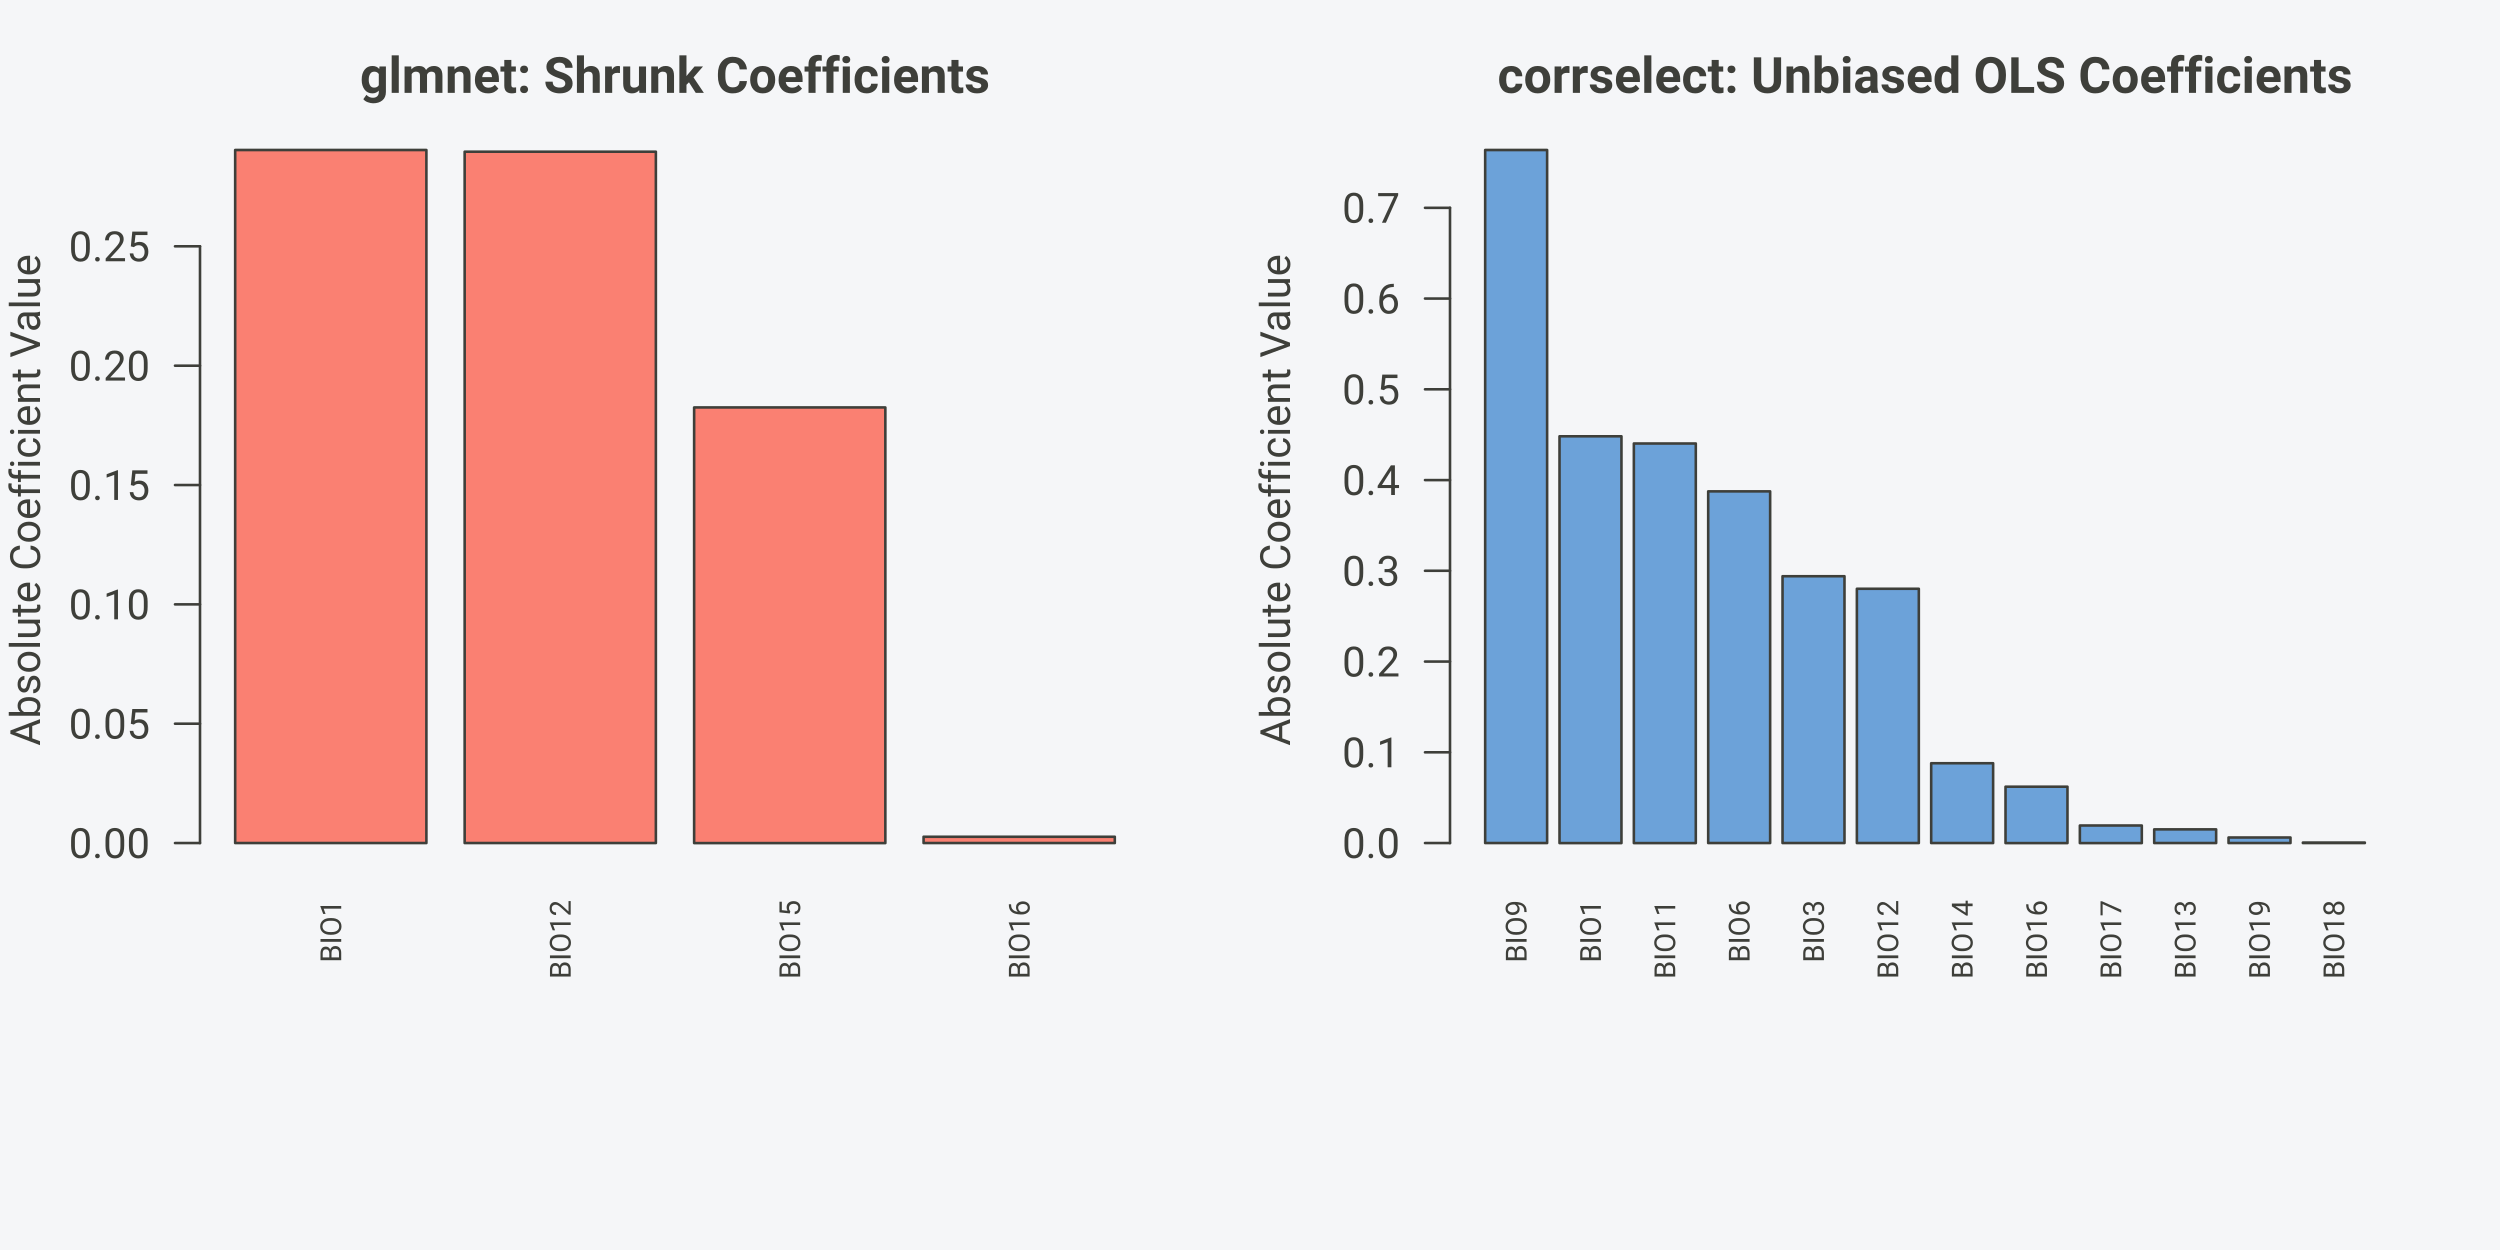
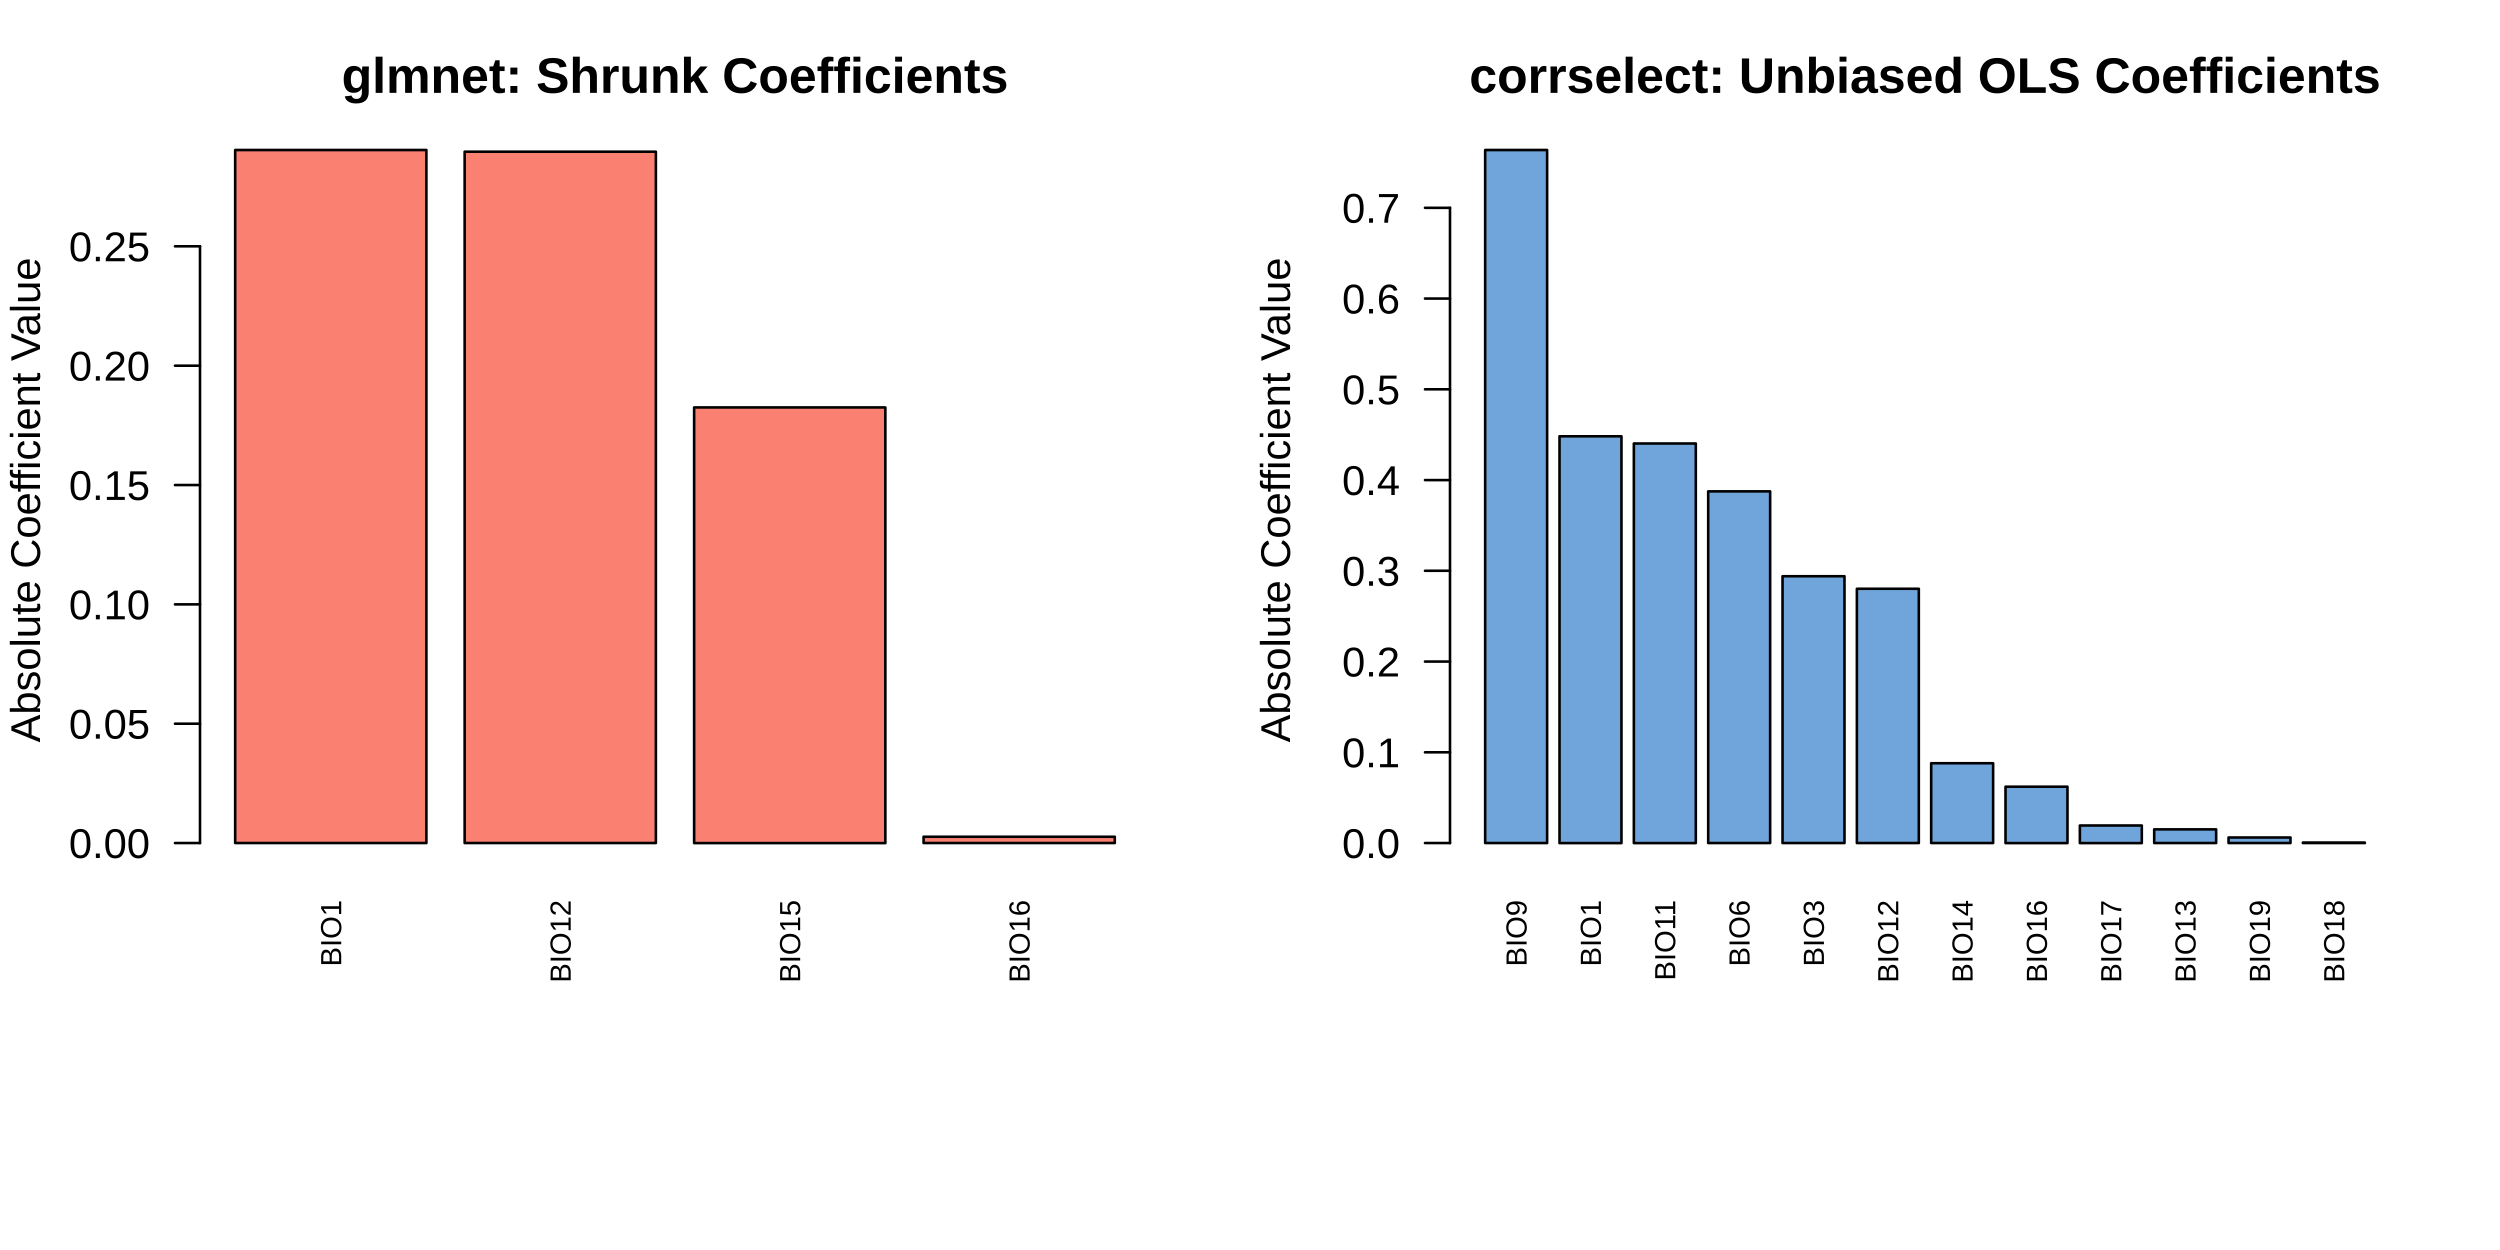
<svg xmlns="http://www.w3.org/2000/svg" width="720.00pt" height="360.00pt" viewBox="0 0 720.00 360.00">
  <g class="svglite">
    <defs>
      <style type="text/css">
-     /* theme-aware-processed */
-     .svglite line, .svglite polyline, .svglite polygon, .svglite path, .svglite circle {
+     .svglite line, .svglite polyline, .svglite polygon, .svglite path, .svglite rect, .svglite circle {
      fill: none;
-       stroke: #3E3F3A;
-       stroke-linecap: round;
-       stroke-linejoin: round;
-       stroke-miterlimit: 10.00;
-     }
-     .svglite &gt; g &gt; rect {
-       fill: none;
-       stroke: #3E3F3A;
+       stroke: #000000;
      stroke-linecap: round;
      stroke-linejoin: round;
      stroke-miterlimit: 10.00;
    }
    .svglite text {
      white-space: pre;
-       fill: #3E3F3A;
    }
    .svglite g.glyphgroup path {
      fill: inherit;
      stroke: none;
    }
  </style>
    </defs>
-     <rect class="svg-bg" width="100%" height="100%" style="stroke: none; fill: #F5F6F8;" />
+     <rect width="100%" height="100%" style="stroke: none; fill: none;" />
    <defs>
      <clipPath id="cpMC4wMHw3MjAuMDB8MC4wMHwzNjAuMDA=">
        <rect x="0.00" y="0.00" width="720.00" height="360.00" />
      </clipPath>
    </defs>
    <g clip-path="url(#cpMC4wMHw3MjAuMDB8MC4wMHwzNjAuMDA=)">
</g>
    <defs>
      <clipPath id="cpMC4wMHwzNjAuMDB8MC4wMHwzNjAuMDA=">
        <rect x="0.00" y="0.00" width="360.00" height="360.00" />
      </clipPath>
    </defs>
    <g clip-path="url(#cpMC4wMHwzNjAuMDB8MC4wMHwzNjAuMDA=)">
      <rect x="67.73" y="43.20" width="55.07" height="199.60" style="stroke-width: 0.75; fill: #FA8072;" />
      <rect x="133.82" y="43.69" width="55.07" height="199.11" style="stroke-width: 0.75; fill: #FA8072;" />
      <rect x="199.91" y="117.35" width="55.07" height="125.46" style="stroke-width: 0.75; fill: #FA8072;" />
      <rect x="265.99" y="240.98" width="55.07" height="1.82" style="stroke-width: 0.75; fill: #FA8072;" />
    </g>
    <g clip-path="url(#cpMC4wMHw3MjAuMDB8MC4wMHwzNjAuMDA=)">
-       <text transform="translate(98.27,259.20) rotate(-90)" text-anchor="end" style="font-size: 8.40px; font-family: &quot;Roboto&quot;, -apple-system, BlinkMacSystemFont, &quot;Segoe UI&quot;, system-ui, sans-serif;" textLength="19.12px" lengthAdjust="spacingAndGlyphs">BIO1</text>
-       <text transform="translate(164.36,259.20) rotate(-90)" text-anchor="end" style="font-size: 8.40px; font-family: &quot;Roboto&quot;, -apple-system, BlinkMacSystemFont, &quot;Segoe UI&quot;, system-ui, sans-serif;" textLength="23.80px" lengthAdjust="spacingAndGlyphs">BIO12</text>
-       <text transform="translate(230.45,259.20) rotate(-90)" text-anchor="end" style="font-size: 8.40px; font-family: &quot;Roboto&quot;, -apple-system, BlinkMacSystemFont, &quot;Segoe UI&quot;, system-ui, sans-serif;" textLength="23.80px" lengthAdjust="spacingAndGlyphs">BIO15</text>
-       <text transform="translate(296.53,259.20) rotate(-90)" text-anchor="end" style="font-size: 8.40px; font-family: &quot;Roboto&quot;, -apple-system, BlinkMacSystemFont, &quot;Segoe UI&quot;, system-ui, sans-serif;" textLength="23.80px" lengthAdjust="spacingAndGlyphs">BIO16</text>
+       <text transform="translate(98.27,259.20) rotate(-90)" text-anchor="end" style="font-size: 8.40px; font-family: &quot;Arial&quot;;" textLength="19.12px" lengthAdjust="spacingAndGlyphs">BIO1</text>
+       <text transform="translate(164.36,259.20) rotate(-90)" text-anchor="end" style="font-size: 8.40px; font-family: &quot;Arial&quot;;" textLength="23.80px" lengthAdjust="spacingAndGlyphs">BIO12</text>
+       <text transform="translate(230.45,259.20) rotate(-90)" text-anchor="end" style="font-size: 8.40px; font-family: &quot;Arial&quot;;" textLength="23.80px" lengthAdjust="spacingAndGlyphs">BIO15</text>
+       <text transform="translate(296.53,259.20) rotate(-90)" text-anchor="end" style="font-size: 8.40px; font-family: &quot;Arial&quot;;" textLength="23.80px" lengthAdjust="spacingAndGlyphs">BIO16</text>
    </g>
    <g clip-path="url(#cpMC4wMHwzNjAuMDB8MC4wMHwzNjAuMDA=)">
-       <text x="194.40" y="26.75" text-anchor="middle" style="font-size: 14.40px; font-weight: bold; font-family: &quot;Roboto&quot;, -apple-system, BlinkMacSystemFont, &quot;Segoe UI&quot;, system-ui, sans-serif;" textLength="191.94px" lengthAdjust="spacingAndGlyphs">glmnet: Shrunk Coefficients</text>
-       <text transform="translate(11.52,144.00) rotate(-90)" text-anchor="middle" style="font-size: 12.00px; font-family: &quot;Roboto&quot;, -apple-system, BlinkMacSystemFont, &quot;Segoe UI&quot;, system-ui, sans-serif;" textLength="139.61px" lengthAdjust="spacingAndGlyphs">Absolute Coefficient Value</text>
+       <text x="194.40" y="26.75" text-anchor="middle" style="font-size: 14.40px; font-weight: bold; font-family: &quot;Arial&quot;;" textLength="191.94px" lengthAdjust="spacingAndGlyphs">glmnet: Shrunk Coefficients</text>
+       <text transform="translate(11.52,144.00) rotate(-90)" text-anchor="middle" style="font-size: 12.00px; font-family: &quot;Arial&quot;;" textLength="139.61px" lengthAdjust="spacingAndGlyphs">Absolute Coefficient Value</text>
    </g>
    <g clip-path="url(#cpMC4wMHw3MjAuMDB8MC4wMHwzNjAuMDA=)">
      <line x1="57.60" y1="242.80" x2="57.60" y2="70.94" style="stroke-width: 0.75;" />
      <line x1="57.60" y1="242.80" x2="50.40" y2="242.80" style="stroke-width: 0.75;" />
      <line x1="57.60" y1="208.43" x2="50.40" y2="208.43" style="stroke-width: 0.75;" />
      <line x1="57.60" y1="174.06" x2="50.40" y2="174.06" style="stroke-width: 0.75;" />
      <line x1="57.60" y1="139.69" x2="50.40" y2="139.69" style="stroke-width: 0.75;" />
      <line x1="57.60" y1="105.32" x2="50.40" y2="105.32" style="stroke-width: 0.75;" />
      <line x1="57.60" y1="70.94" x2="50.40" y2="70.94" style="stroke-width: 0.75;" />
-       <text x="43.20" y="247.10" text-anchor="end" style="font-size: 12.00px; font-family: &quot;Roboto&quot;, -apple-system, BlinkMacSystemFont, &quot;Segoe UI&quot;, system-ui, sans-serif;" textLength="23.34px" lengthAdjust="spacingAndGlyphs">0.00</text>
-       <text x="43.20" y="212.73" text-anchor="end" style="font-size: 12.00px; font-family: &quot;Roboto&quot;, -apple-system, BlinkMacSystemFont, &quot;Segoe UI&quot;, system-ui, sans-serif;" textLength="23.34px" lengthAdjust="spacingAndGlyphs">0.05</text>
-       <text x="43.20" y="178.36" text-anchor="end" style="font-size: 12.00px; font-family: &quot;Roboto&quot;, -apple-system, BlinkMacSystemFont, &quot;Segoe UI&quot;, system-ui, sans-serif;" textLength="23.34px" lengthAdjust="spacingAndGlyphs">0.10</text>
-       <text x="43.20" y="143.99" text-anchor="end" style="font-size: 12.00px; font-family: &quot;Roboto&quot;, -apple-system, BlinkMacSystemFont, &quot;Segoe UI&quot;, system-ui, sans-serif;" textLength="23.34px" lengthAdjust="spacingAndGlyphs">0.15</text>
-       <text x="43.20" y="109.61" text-anchor="end" style="font-size: 12.00px; font-family: &quot;Roboto&quot;, -apple-system, BlinkMacSystemFont, &quot;Segoe UI&quot;, system-ui, sans-serif;" textLength="23.34px" lengthAdjust="spacingAndGlyphs">0.20</text>
-       <text x="43.20" y="75.24" text-anchor="end" style="font-size: 12.00px; font-family: &quot;Roboto&quot;, -apple-system, BlinkMacSystemFont, &quot;Segoe UI&quot;, system-ui, sans-serif;" textLength="23.34px" lengthAdjust="spacingAndGlyphs">0.25</text>
+       <text x="43.20" y="247.10" text-anchor="end" style="font-size: 12.00px; font-family: &quot;Arial&quot;;" textLength="23.34px" lengthAdjust="spacingAndGlyphs">0.00</text>
+       <text x="43.20" y="212.73" text-anchor="end" style="font-size: 12.00px; font-family: &quot;Arial&quot;;" textLength="23.34px" lengthAdjust="spacingAndGlyphs">0.05</text>
+       <text x="43.20" y="178.36" text-anchor="end" style="font-size: 12.00px; font-family: &quot;Arial&quot;;" textLength="23.34px" lengthAdjust="spacingAndGlyphs">0.10</text>
+       <text x="43.20" y="143.99" text-anchor="end" style="font-size: 12.00px; font-family: &quot;Arial&quot;;" textLength="23.34px" lengthAdjust="spacingAndGlyphs">0.15</text>
+       <text x="43.20" y="109.61" text-anchor="end" style="font-size: 12.00px; font-family: &quot;Arial&quot;;" textLength="23.34px" lengthAdjust="spacingAndGlyphs">0.20</text>
+       <text x="43.20" y="75.24" text-anchor="end" style="font-size: 12.00px; font-family: &quot;Arial&quot;;" textLength="23.34px" lengthAdjust="spacingAndGlyphs">0.25</text>
    </g>
    <defs>
      <clipPath id="cpMzYwLjAwfDcyMC4wMHwwLjAwfDM2MC4wMA==">
        <rect x="360.00" y="0.00" width="360.00" height="360.00" />
      </clipPath>
    </defs>
    <g clip-path="url(#cpMzYwLjAwfDcyMC4wMHwwLjAwfDM2MC4wMA==)">
      <rect x="427.73" y="43.20" width="17.84" height="199.60" style="stroke-width: 0.75; fill: #3380CC; fill-opacity: 0.70;" />
      <rect x="449.14" y="125.65" width="17.84" height="117.16" style="stroke-width: 0.75; fill: #3380CC; fill-opacity: 0.70;" />
      <rect x="470.55" y="127.72" width="17.84" height="115.09" style="stroke-width: 0.75; fill: #3380CC; fill-opacity: 0.70;" />
      <rect x="491.96" y="141.51" width="17.84" height="101.29" style="stroke-width: 0.75; fill: #3380CC; fill-opacity: 0.70;" />
      <rect x="513.37" y="165.95" width="17.84" height="76.85" style="stroke-width: 0.75; fill: #3380CC; fill-opacity: 0.70;" />
      <rect x="534.78" y="169.57" width="17.84" height="73.23" style="stroke-width: 0.75; fill: #3380CC; fill-opacity: 0.70;" />
      <rect x="556.18" y="219.81" width="17.84" height="22.99" style="stroke-width: 0.75; fill: #3380CC; fill-opacity: 0.70;" />
      <rect x="577.59" y="226.57" width="17.84" height="16.24" style="stroke-width: 0.75; fill: #3380CC; fill-opacity: 0.70;" />
      <rect x="599.00" y="237.75" width="17.84" height="5.06" style="stroke-width: 0.75; fill: #3380CC; fill-opacity: 0.70;" />
      <rect x="620.41" y="238.86" width="17.84" height="3.94" style="stroke-width: 0.75; fill: #3380CC; fill-opacity: 0.70;" />
      <rect x="641.82" y="241.20" width="17.84" height="1.60" style="stroke-width: 0.75; fill: #3380CC; fill-opacity: 0.70;" />
      <rect x="663.23" y="242.66" width="17.84" height="0.14" style="stroke-width: 0.75; fill: #3380CC; fill-opacity: 0.70;" />
    </g>
    <g clip-path="url(#cpMC4wMHw3MjAuMDB8MC4wMHwzNjAuMDA=)">
-       <text transform="translate(439.66,259.20) rotate(-90)" text-anchor="end" style="font-size: 8.40px; font-family: &quot;Roboto&quot;, -apple-system, BlinkMacSystemFont, &quot;Segoe UI&quot;, system-ui, sans-serif;" textLength="19.12px" lengthAdjust="spacingAndGlyphs">BIO9</text>
-       <text transform="translate(461.06,259.20) rotate(-90)" text-anchor="end" style="font-size: 8.40px; font-family: &quot;Roboto&quot;, -apple-system, BlinkMacSystemFont, &quot;Segoe UI&quot;, system-ui, sans-serif;" textLength="19.12px" lengthAdjust="spacingAndGlyphs">BIO1</text>
-       <text transform="translate(482.47,259.20) rotate(-90)" text-anchor="end" style="font-size: 8.40px; font-family: &quot;Roboto&quot;, -apple-system, BlinkMacSystemFont, &quot;Segoe UI&quot;, system-ui, sans-serif;" textLength="23.17px" lengthAdjust="spacingAndGlyphs">BIO11</text>
-       <text transform="translate(503.88,259.20) rotate(-90)" text-anchor="end" style="font-size: 8.40px; font-family: &quot;Roboto&quot;, -apple-system, BlinkMacSystemFont, &quot;Segoe UI&quot;, system-ui, sans-serif;" textLength="19.12px" lengthAdjust="spacingAndGlyphs">BIO6</text>
-       <text transform="translate(525.29,259.20) rotate(-90)" text-anchor="end" style="font-size: 8.40px; font-family: &quot;Roboto&quot;, -apple-system, BlinkMacSystemFont, &quot;Segoe UI&quot;, system-ui, sans-serif;" textLength="19.12px" lengthAdjust="spacingAndGlyphs">BIO3</text>
-       <text transform="translate(546.70,259.20) rotate(-90)" text-anchor="end" style="font-size: 8.40px; font-family: &quot;Roboto&quot;, -apple-system, BlinkMacSystemFont, &quot;Segoe UI&quot;, system-ui, sans-serif;" textLength="23.80px" lengthAdjust="spacingAndGlyphs">BIO12</text>
-       <text transform="translate(568.11,259.20) rotate(-90)" text-anchor="end" style="font-size: 8.40px; font-family: &quot;Roboto&quot;, -apple-system, BlinkMacSystemFont, &quot;Segoe UI&quot;, system-ui, sans-serif;" textLength="23.80px" lengthAdjust="spacingAndGlyphs">BIO14</text>
-       <text transform="translate(589.52,259.20) rotate(-90)" text-anchor="end" style="font-size: 8.40px; font-family: &quot;Roboto&quot;, -apple-system, BlinkMacSystemFont, &quot;Segoe UI&quot;, system-ui, sans-serif;" textLength="23.80px" lengthAdjust="spacingAndGlyphs">BIO16</text>
-       <text transform="translate(610.92,259.20) rotate(-90)" text-anchor="end" style="font-size: 8.40px; font-family: &quot;Roboto&quot;, -apple-system, BlinkMacSystemFont, &quot;Segoe UI&quot;, system-ui, sans-serif;" textLength="23.80px" lengthAdjust="spacingAndGlyphs">BIO17</text>
-       <text transform="translate(632.33,259.20) rotate(-90)" text-anchor="end" style="font-size: 8.40px; font-family: &quot;Roboto&quot;, -apple-system, BlinkMacSystemFont, &quot;Segoe UI&quot;, system-ui, sans-serif;" textLength="23.80px" lengthAdjust="spacingAndGlyphs">BIO13</text>
-       <text transform="translate(653.74,259.20) rotate(-90)" text-anchor="end" style="font-size: 8.40px; font-family: &quot;Roboto&quot;, -apple-system, BlinkMacSystemFont, &quot;Segoe UI&quot;, system-ui, sans-serif;" textLength="23.80px" lengthAdjust="spacingAndGlyphs">BIO19</text>
-       <text transform="translate(675.15,259.20) rotate(-90)" text-anchor="end" style="font-size: 8.40px; font-family: &quot;Roboto&quot;, -apple-system, BlinkMacSystemFont, &quot;Segoe UI&quot;, system-ui, sans-serif;" textLength="23.80px" lengthAdjust="spacingAndGlyphs">BIO18</text>
+       <text transform="translate(439.66,259.20) rotate(-90)" text-anchor="end" style="font-size: 8.40px; font-family: &quot;Arial&quot;;" textLength="19.12px" lengthAdjust="spacingAndGlyphs">BIO9</text>
+       <text transform="translate(461.06,259.20) rotate(-90)" text-anchor="end" style="font-size: 8.40px; font-family: &quot;Arial&quot;;" textLength="19.12px" lengthAdjust="spacingAndGlyphs">BIO1</text>
+       <text transform="translate(482.47,259.20) rotate(-90)" text-anchor="end" style="font-size: 8.40px; font-family: &quot;Arial&quot;;" textLength="23.17px" lengthAdjust="spacingAndGlyphs">BIO11</text>
+       <text transform="translate(503.88,259.20) rotate(-90)" text-anchor="end" style="font-size: 8.40px; font-family: &quot;Arial&quot;;" textLength="19.12px" lengthAdjust="spacingAndGlyphs">BIO6</text>
+       <text transform="translate(525.29,259.20) rotate(-90)" text-anchor="end" style="font-size: 8.40px; font-family: &quot;Arial&quot;;" textLength="19.12px" lengthAdjust="spacingAndGlyphs">BIO3</text>
+       <text transform="translate(546.70,259.20) rotate(-90)" text-anchor="end" style="font-size: 8.40px; font-family: &quot;Arial&quot;;" textLength="23.80px" lengthAdjust="spacingAndGlyphs">BIO12</text>
+       <text transform="translate(568.11,259.20) rotate(-90)" text-anchor="end" style="font-size: 8.40px; font-family: &quot;Arial&quot;;" textLength="23.80px" lengthAdjust="spacingAndGlyphs">BIO14</text>
+       <text transform="translate(589.52,259.20) rotate(-90)" text-anchor="end" style="font-size: 8.40px; font-family: &quot;Arial&quot;;" textLength="23.80px" lengthAdjust="spacingAndGlyphs">BIO16</text>
+       <text transform="translate(610.92,259.20) rotate(-90)" text-anchor="end" style="font-size: 8.40px; font-family: &quot;Arial&quot;;" textLength="23.80px" lengthAdjust="spacingAndGlyphs">BIO17</text>
+       <text transform="translate(632.33,259.20) rotate(-90)" text-anchor="end" style="font-size: 8.40px; font-family: &quot;Arial&quot;;" textLength="23.80px" lengthAdjust="spacingAndGlyphs">BIO13</text>
+       <text transform="translate(653.74,259.20) rotate(-90)" text-anchor="end" style="font-size: 8.40px; font-family: &quot;Arial&quot;;" textLength="23.80px" lengthAdjust="spacingAndGlyphs">BIO19</text>
+       <text transform="translate(675.15,259.20) rotate(-90)" text-anchor="end" style="font-size: 8.40px; font-family: &quot;Arial&quot;;" textLength="23.80px" lengthAdjust="spacingAndGlyphs">BIO18</text>
    </g>
    <g clip-path="url(#cpMzYwLjAwfDcyMC4wMHwwLjAwfDM2MC4wMA==)">
-       <text x="554.40" y="26.75" text-anchor="middle" style="font-size: 14.40px; font-weight: bold; font-family: &quot;Roboto&quot;, -apple-system, BlinkMacSystemFont, &quot;Segoe UI&quot;, system-ui, sans-serif;" textLength="262.31px" lengthAdjust="spacingAndGlyphs">corrselect: Unbiased OLS Coefficients</text>
-       <text transform="translate(371.52,144.00) rotate(-90)" text-anchor="middle" style="font-size: 12.00px; font-family: &quot;Roboto&quot;, -apple-system, BlinkMacSystemFont, &quot;Segoe UI&quot;, system-ui, sans-serif;" textLength="139.61px" lengthAdjust="spacingAndGlyphs">Absolute Coefficient Value</text>
+       <text x="554.40" y="26.75" text-anchor="middle" style="font-size: 14.40px; font-weight: bold; font-family: &quot;Arial&quot;;" textLength="262.31px" lengthAdjust="spacingAndGlyphs">corrselect: Unbiased OLS Coefficients</text>
+       <text transform="translate(371.52,144.00) rotate(-90)" text-anchor="middle" style="font-size: 12.00px; font-family: &quot;Arial&quot;;" textLength="139.61px" lengthAdjust="spacingAndGlyphs">Absolute Coefficient Value</text>
    </g>
    <g clip-path="url(#cpMC4wMHw3MjAuMDB8MC4wMHwzNjAuMDA=)">
      <line x1="417.60" y1="242.80" x2="417.60" y2="59.85" style="stroke-width: 0.75;" />
      <line x1="417.60" y1="242.80" x2="410.40" y2="242.80" style="stroke-width: 0.75;" />
      <line x1="417.60" y1="216.67" x2="410.40" y2="216.67" style="stroke-width: 0.75;" />
      <line x1="417.60" y1="190.53" x2="410.40" y2="190.53" style="stroke-width: 0.75;" />
      <line x1="417.60" y1="164.39" x2="410.40" y2="164.39" style="stroke-width: 0.75;" />
      <line x1="417.60" y1="138.26" x2="410.40" y2="138.26" style="stroke-width: 0.75;" />
      <line x1="417.60" y1="112.12" x2="410.40" y2="112.12" style="stroke-width: 0.75;" />
      <line x1="417.60" y1="85.98" x2="410.40" y2="85.98" style="stroke-width: 0.75;" />
      <line x1="417.60" y1="59.85" x2="410.40" y2="59.85" style="stroke-width: 0.75;" />
-       <text x="403.20" y="247.10" text-anchor="end" style="font-size: 12.00px; font-family: &quot;Roboto&quot;, -apple-system, BlinkMacSystemFont, &quot;Segoe UI&quot;, system-ui, sans-serif;" textLength="16.67px" lengthAdjust="spacingAndGlyphs">0.0</text>
-       <text x="403.20" y="220.97" text-anchor="end" style="font-size: 12.00px; font-family: &quot;Roboto&quot;, -apple-system, BlinkMacSystemFont, &quot;Segoe UI&quot;, system-ui, sans-serif;" textLength="16.67px" lengthAdjust="spacingAndGlyphs">0.1</text>
-       <text x="403.20" y="194.83" text-anchor="end" style="font-size: 12.00px; font-family: &quot;Roboto&quot;, -apple-system, BlinkMacSystemFont, &quot;Segoe UI&quot;, system-ui, sans-serif;" textLength="16.67px" lengthAdjust="spacingAndGlyphs">0.2</text>
-       <text x="403.20" y="168.69" text-anchor="end" style="font-size: 12.00px; font-family: &quot;Roboto&quot;, -apple-system, BlinkMacSystemFont, &quot;Segoe UI&quot;, system-ui, sans-serif;" textLength="16.67px" lengthAdjust="spacingAndGlyphs">0.3</text>
-       <text x="403.20" y="142.55" text-anchor="end" style="font-size: 12.00px; font-family: &quot;Roboto&quot;, -apple-system, BlinkMacSystemFont, &quot;Segoe UI&quot;, system-ui, sans-serif;" textLength="16.67px" lengthAdjust="spacingAndGlyphs">0.4</text>
-       <text x="403.20" y="116.42" text-anchor="end" style="font-size: 12.00px; font-family: &quot;Roboto&quot;, -apple-system, BlinkMacSystemFont, &quot;Segoe UI&quot;, system-ui, sans-serif;" textLength="16.67px" lengthAdjust="spacingAndGlyphs">0.5</text>
-       <text x="403.20" y="90.28" text-anchor="end" style="font-size: 12.00px; font-family: &quot;Roboto&quot;, -apple-system, BlinkMacSystemFont, &quot;Segoe UI&quot;, system-ui, sans-serif;" textLength="16.67px" lengthAdjust="spacingAndGlyphs">0.6</text>
-       <text x="403.20" y="64.14" text-anchor="end" style="font-size: 12.00px; font-family: &quot;Roboto&quot;, -apple-system, BlinkMacSystemFont, &quot;Segoe UI&quot;, system-ui, sans-serif;" textLength="16.67px" lengthAdjust="spacingAndGlyphs">0.7</text>
+       <text x="403.20" y="247.10" text-anchor="end" style="font-size: 12.00px; font-family: &quot;Arial&quot;;" textLength="16.67px" lengthAdjust="spacingAndGlyphs">0.0</text>
+       <text x="403.20" y="220.97" text-anchor="end" style="font-size: 12.00px; font-family: &quot;Arial&quot;;" textLength="16.67px" lengthAdjust="spacingAndGlyphs">0.1</text>
+       <text x="403.20" y="194.83" text-anchor="end" style="font-size: 12.00px; font-family: &quot;Arial&quot;;" textLength="16.67px" lengthAdjust="spacingAndGlyphs">0.2</text>
+       <text x="403.20" y="168.69" text-anchor="end" style="font-size: 12.00px; font-family: &quot;Arial&quot;;" textLength="16.67px" lengthAdjust="spacingAndGlyphs">0.3</text>
+       <text x="403.20" y="142.55" text-anchor="end" style="font-size: 12.00px; font-family: &quot;Arial&quot;;" textLength="16.67px" lengthAdjust="spacingAndGlyphs">0.4</text>
+       <text x="403.20" y="116.42" text-anchor="end" style="font-size: 12.00px; font-family: &quot;Arial&quot;;" textLength="16.67px" lengthAdjust="spacingAndGlyphs">0.5</text>
+       <text x="403.20" y="90.28" text-anchor="end" style="font-size: 12.00px; font-family: &quot;Arial&quot;;" textLength="16.67px" lengthAdjust="spacingAndGlyphs">0.6</text>
+       <text x="403.20" y="64.14" text-anchor="end" style="font-size: 12.00px; font-family: &quot;Arial&quot;;" textLength="16.67px" lengthAdjust="spacingAndGlyphs">0.7</text>
    </g>
  </g>
</svg>
